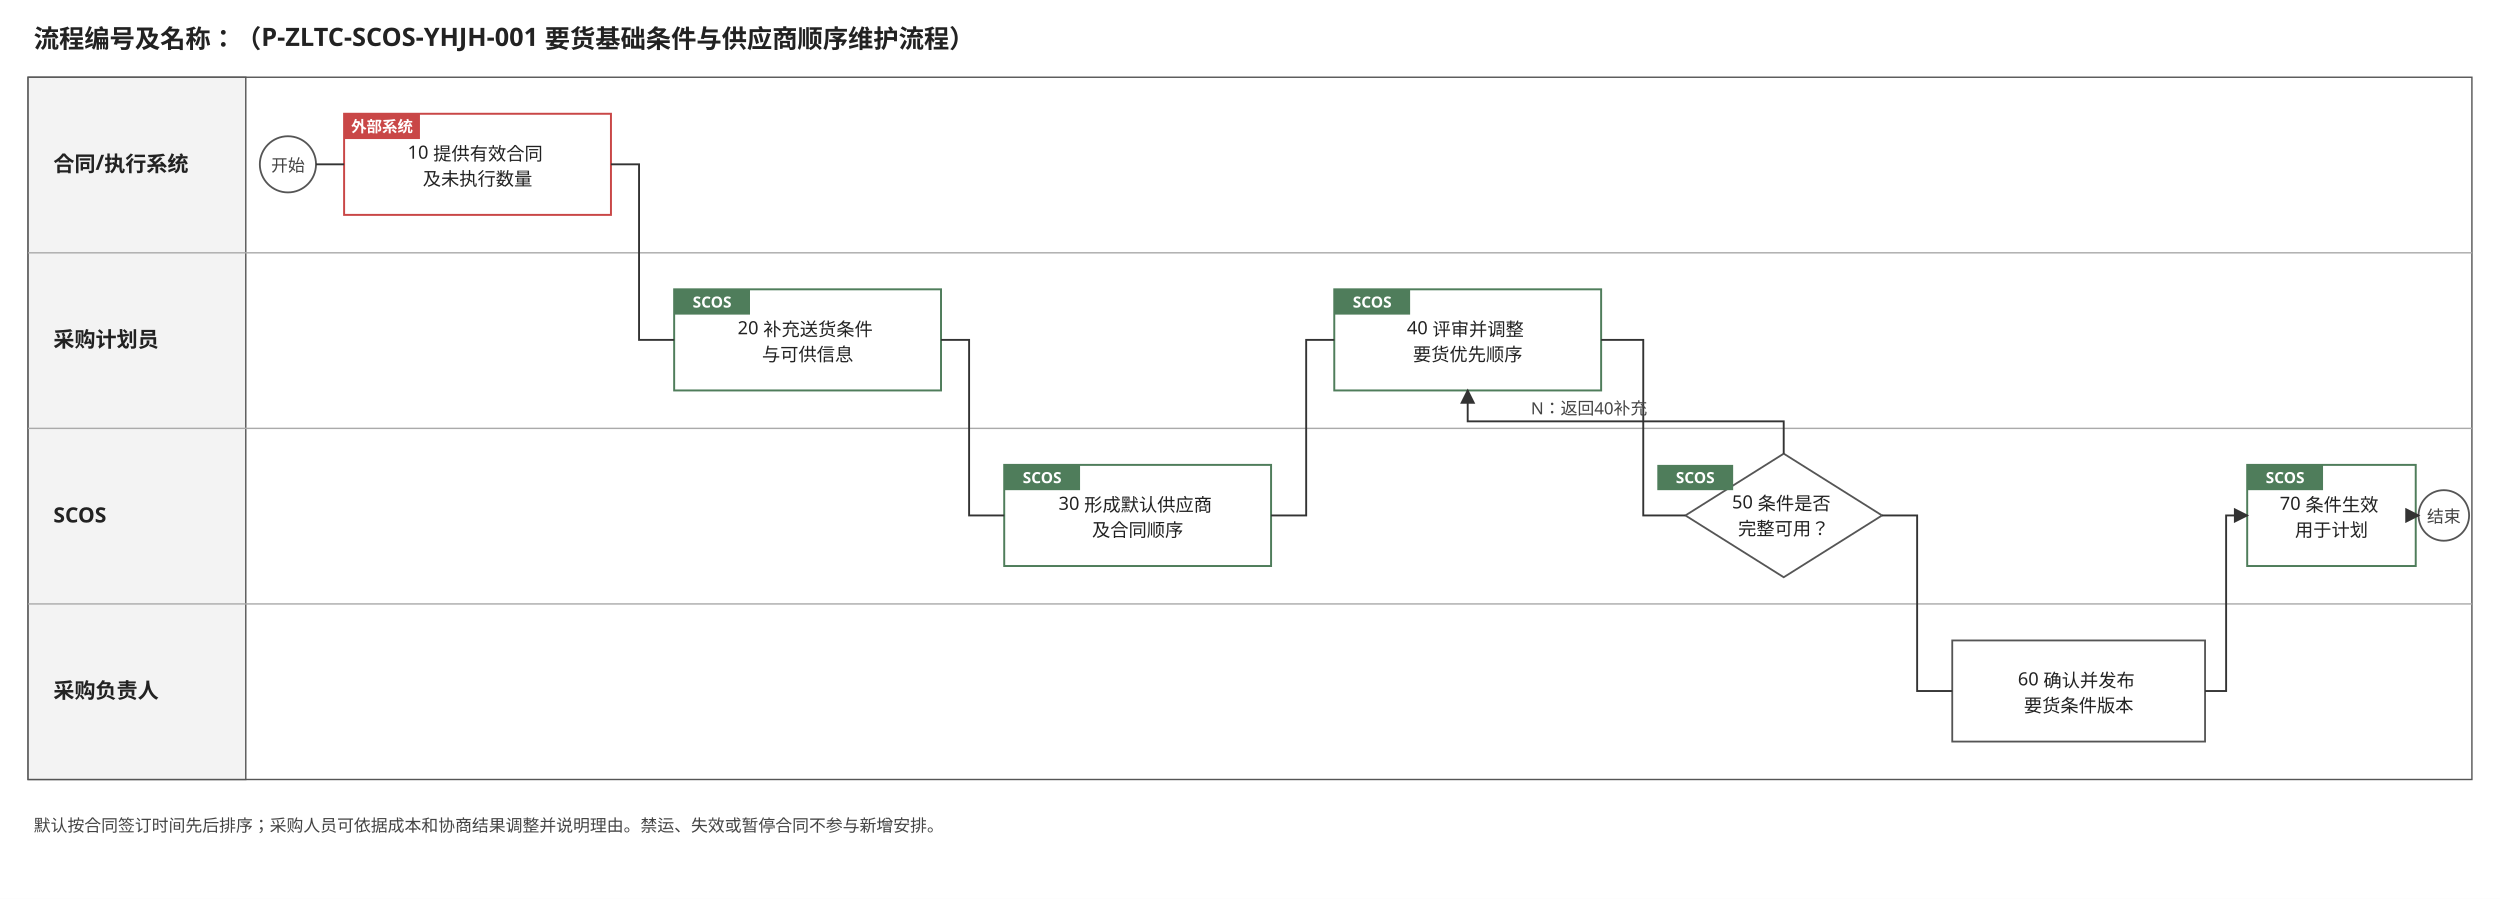
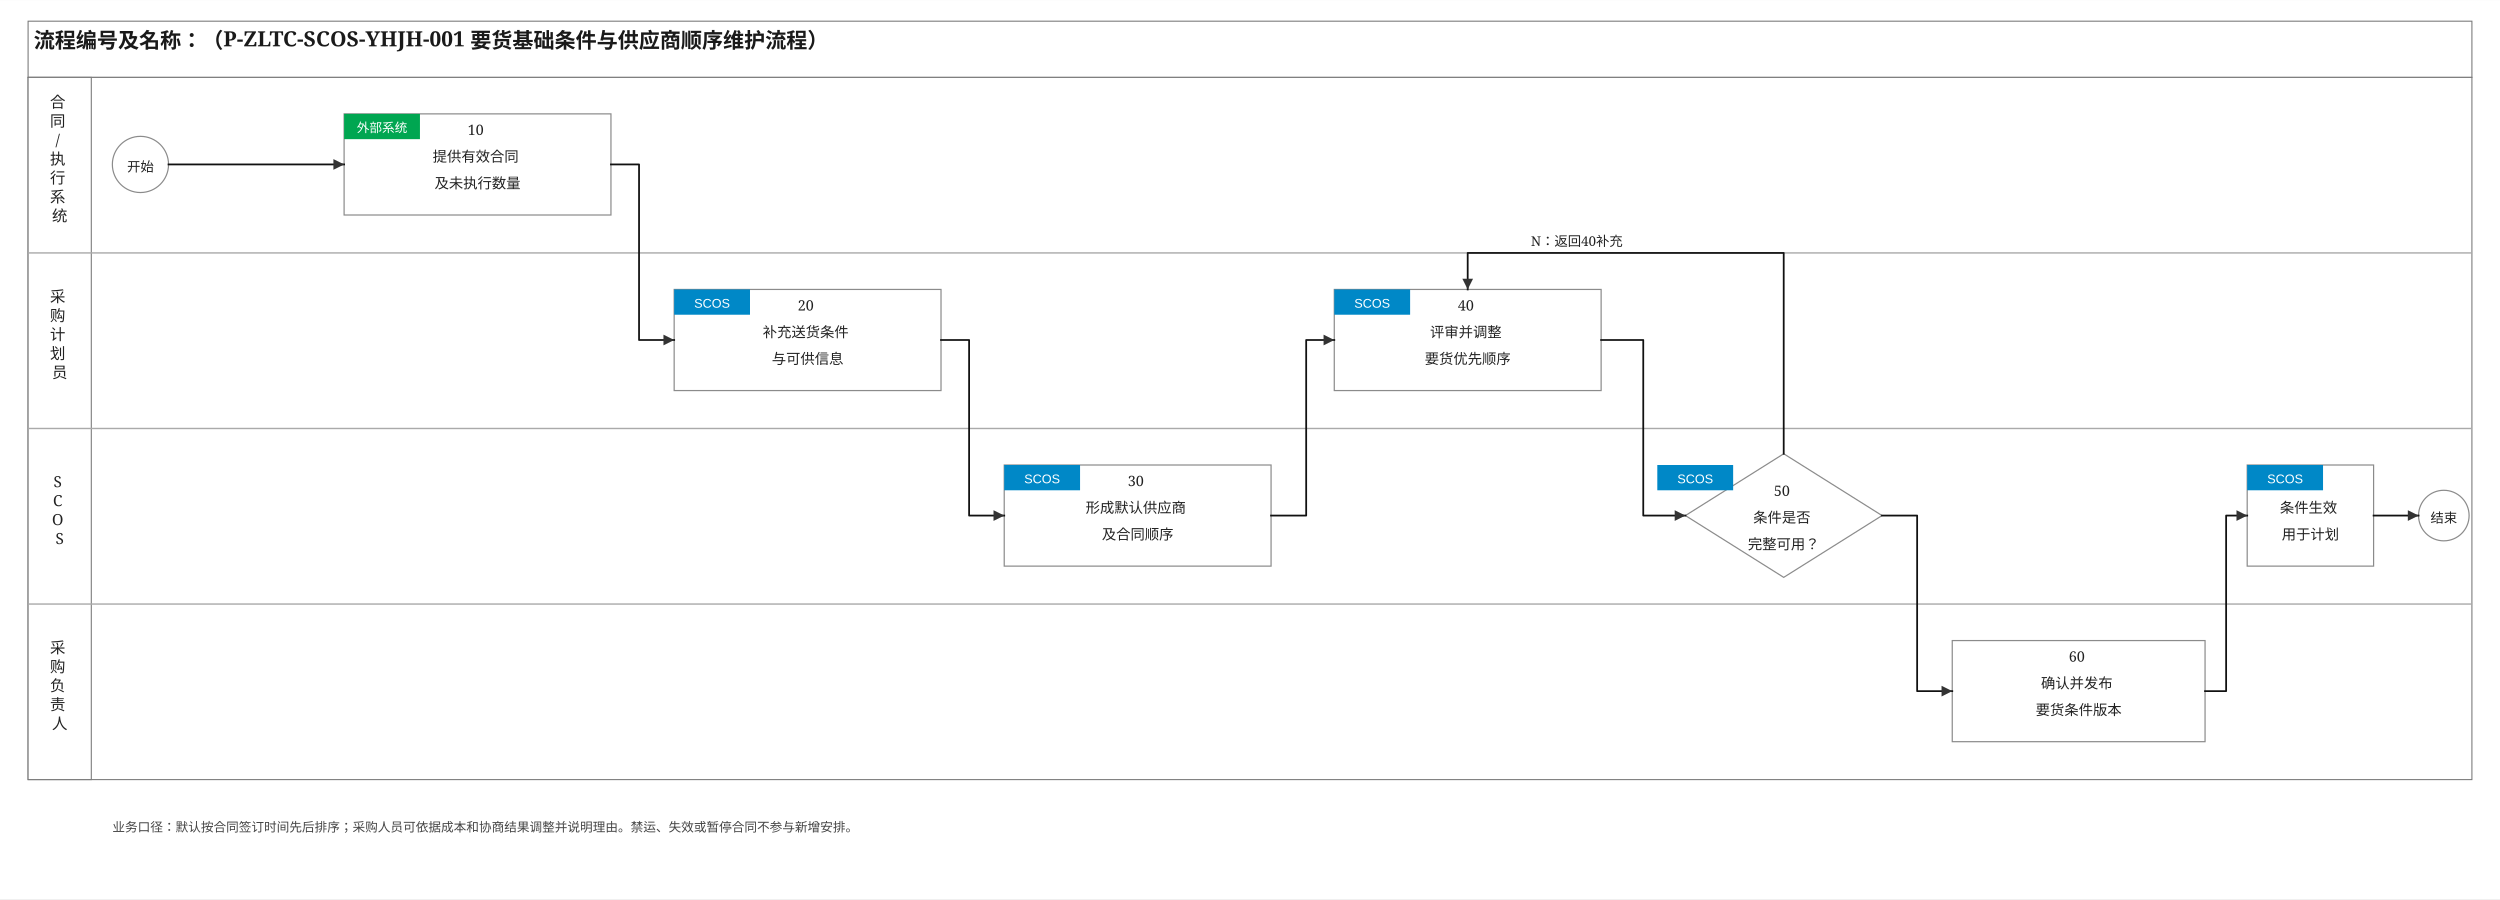
- <svg xmlns="http://www.w3.org/2000/svg" width="1780" height="640" viewBox="0 0 1780 640">
+ <svg xmlns="http://www.w3.org/2000/svg" width="2800" height="1007" viewBox="0 0 1780 640">
  <defs>
-     <marker id="a" markerWidth="8" markerHeight="8" refX="7" refY="4" orient="auto">
-       <path d="M0 0L8 4 0 8Z" fill="#333" />
+     <marker id="a" markerWidth="6" markerHeight="6" refX="6" refY="3" orient="auto">
+       <path d="M0 0L6 3 0 6Z" fill="#333" />
    </marker>
-     <style>.tt{font:bold 18px 'PingFang SC','Microsoft YaHei',sans-serif;fill:#222}.lh{font:bold 15px 'PingFang SC','Microsoft YaHei',sans-serif;fill:#222}.tx{font:13px 'PingFang SC','Microsoft YaHei',sans-serif;fill:#222;transform:translateY(8px)}.d+text.tx{transform:none}.sm{font:12px 'PingFang SC','Microsoft YaHei',sans-serif;fill:#444}.b{fill:#fff;stroke:#c94747;stroke-width:1.4}.s{fill:#fff;stroke:#4f7d5b;stroke-width:1.4}.x,.d{fill:#fff;stroke:#555;stroke-width:1.3}.f{fill:none;stroke:#333;stroke-width:1.35;marker-end:url(#a)}</style>
+     <style>.tt{font-family:'SimSun','Songti SC','STSong',serif;font-size:15px;font-weight:600;fill:#1a1a1a}
+ .lh{font-family:'SimSun','Songti SC','STSong',serif;font-size:11px;fill:#222;text-anchor:middle}
+ .tx{font-family:'SimSun','Songti SC','STSong',serif;font-size:10.2px;fill:#222}
+ .sm{font-family:'SimSun','Songti SC','STSong',serif;font-size:9.5px;fill:#222}
+ .note{font-family:'SimSun','Songti SC','STSong',serif;font-size:9px;fill:#444}
+ .b,.s,.x,.d{fill:#fff;stroke:#8b8b8b;stroke-width:.86}
+ .f{fill:none;stroke:#111;stroke-width:1.27;stroke-linejoin:round;stroke-linecap:square;marker-end:url(#a)}</style>
  </defs>
  <rect width="1780" height="640" fill="#fff" />
+   <rect x="20" y="15" width="1740" height="40" fill="#fff" stroke="#777" stroke-width=".75" />
  <text x="24" y="34" class="tt">流程编号及名称：（P-ZLTC-SCOS-YHJH-001 要货基础条件与供应商顺序维护流程）</text>
-   <rect x="20" y="55" width="1740" height="500" fill="#fff" stroke="#555" />
-   <rect x="20" y="55" width="155" height="500" fill="#f3f3f3" stroke="#555" />
+   <rect x="20" y="55" width="1740" height="500" fill="#fff" stroke="#777" stroke-width=".75" />
+   <rect x="20" y="55" width="45" height="500" fill="#fff" stroke="#777" stroke-width=".75" />
  <path d="M20 180H1760M20 305H1760M20 430H1760" stroke="#aaa" />
-   <text x="38" y="122" class="lh">合同/执行系统</text>
-   <text x="38" y="247" class="lh">采购计划员</text>
-   <text x="38" y="372" class="lh">SCOS</text>
-   <text x="38" y="497" class="lh">采购负责人</text>
-   <circle cx="205" cy="117" r="20" class="x" />
-   <text x="205" y="122" text-anchor="middle" class="sm">开始</text>
+   <text x="42.5" y="76.5" class="lh">
+     <tspan x="42.5">合</tspan>
+     <tspan x="42.5" dy="13.5">同</tspan>
+     <tspan x="42.5" dy="13.5">/</tspan>
+     <tspan x="42.5" dy="13.5">执</tspan>
+     <tspan x="42.5" dy="13.5">行</tspan>
+     <tspan x="42.5" dy="13.5">系</tspan>
+     <tspan x="42.5" dy="13.5">统</tspan>
+   </text>
+   <text x="42.5" y="215.0" class="lh">
+     <tspan x="42.5">采</tspan>
+     <tspan x="42.5" dy="13.5">购</tspan>
+     <tspan x="42.5" dy="13.5">计</tspan>
+     <tspan x="42.5" dy="13.5">划</tspan>
+     <tspan x="42.5" dy="13.5">员</tspan>
+   </text>
+   <text x="42.5" y="346.8" class="lh">
+     <tspan x="42.5">S</tspan>
+     <tspan x="42.5" dy="13.5">C</tspan>
+     <tspan x="42.5" dy="13.5">O</tspan>
+     <tspan x="42.5" dy="13.5">S</tspan>
+   </text>
+   <text x="42.5" y="465.0" class="lh">
+     <tspan x="42.5">采</tspan>
+     <tspan x="42.5" dy="13.5">购</tspan>
+     <tspan x="42.5" dy="13.5">负</tspan>
+     <tspan x="42.5" dy="13.5">责</tspan>
+     <tspan x="42.5" dy="13.5">人</tspan>
+   </text>
+   <circle cx="100" cy="117" r="20" class="x" />
+   <text x="100" y="122" text-anchor="middle" class="sm">开始</text>
  <rect x="245" y="81" width="190" height="72" class="b" />
-   <text x="340" y="105" text-anchor="middle" class="tx">
-     <tspan x="340">10 提供有效合同</tspan>
+   <text x="340" y="96" text-anchor="middle" class="tx">
+     <tspan x="340">10</tspan>
+     <tspan x="340" dy="19">提供有效合同</tspan>
    <tspan x="340" dy="19">及未执行数量</tspan>
  </text>
  <rect x="480" y="206" width="190" height="72" class="s" />
-   <text x="575" y="230" text-anchor="middle" class="tx">
-     <tspan x="575">20 补充送货条件</tspan>
+   <text x="575" y="221" text-anchor="middle" class="tx">
+     <tspan x="575">20</tspan>
+     <tspan x="575" dy="19">补充送货条件</tspan>
    <tspan x="575" dy="19">与可供信息</tspan>
  </text>
  <rect x="715" y="331" width="190" height="72" class="s" />
-   <text x="810" y="355" text-anchor="middle" class="tx">
-     <tspan x="810">30 形成默认供应商</tspan>
+   <text x="810" y="346" text-anchor="middle" class="tx">
+     <tspan x="810">30</tspan>
+     <tspan x="810" dy="19">形成默认供应商</tspan>
    <tspan x="810" dy="19">及合同顺序</tspan>
  </text>
  <rect x="950" y="206" width="190" height="72" class="s" />
-   <text x="1045" y="230" text-anchor="middle" class="tx">
-     <tspan x="1045">40 评审并调整</tspan>
+   <text x="1045" y="221" text-anchor="middle" class="tx">
+     <tspan x="1045">40</tspan>
+     <tspan x="1045" dy="19">评审并调整</tspan>
    <tspan x="1045" dy="19">要货优先顺序</tspan>
  </text>
  <polygon points="1270,323 1340,367 1270,411 1200,367" class="d" />
-   <text x="1270" y="362" text-anchor="middle" class="tx">
-     <tspan x="1270">50 条件是否</tspan>
+   <text x="1270" y="353" text-anchor="middle" class="tx">
+     <tspan x="1270">50</tspan>
+     <tspan x="1270" dy="19">条件是否</tspan>
    <tspan x="1270" dy="19">完整可用？</tspan>
  </text>
  <rect x="1390" y="456" width="180" height="72" class="x" />
-   <text x="1480" y="480" text-anchor="middle" class="tx">
-     <tspan x="1480">60 确认并发布</tspan>
+   <text x="1480" y="471" text-anchor="middle" class="tx">
+     <tspan x="1480">60</tspan>
+     <tspan x="1480" dy="19">确认并发布</tspan>
    <tspan x="1480" dy="19">要货条件版本</tspan>
  </text>
-   <rect x="1600" y="331" width="120" height="72" class="s" />
-   <text x="1660" y="355" text-anchor="middle" class="tx">
-     <tspan x="1660">70 条件生效</tspan>
-     <tspan x="1660" dy="19">用于计划</tspan>
+   <rect x="1600" y="331" width="90" height="72" class="s" />
+   <text x="1645" y="346" text-anchor="middle" class="tx">
+     <tspan x="1645">70</tspan>
+     <tspan x="1645" dy="19">条件生效</tspan>
+     <tspan x="1645" dy="19">用于计划</tspan>
  </text>
-   <path d="M225 117H245M435 117H455V242H480M670 242H690V367H715M905 367H930V242H950M1140 242H1170V367H1200M1340 367H1365V492H1390M1570 492H1585V367H1600" class="f" />
+   <path d="M120 117H245" class="f" />
+   <path d="M435 117H455V242H480" class="f" />
+   <path d="M670 242H690V367H715" class="f" />
+   <path d="M905 367H930V242H950" class="f" />
+   <path d="M1140 242H1170V367H1200" class="f" />
+   <path d="M1340 367H1365V492H1390" class="f" />
+   <path d="M1570 492H1585V367H1600" class="f" />
  <circle cx="1740" cy="367" r="18" class="x" />
  <text x="1740" y="372" text-anchor="middle" class="sm">结束</text>
-   <path d="M1720 367H1722" class="f" />
-   <path d="M1270 323V300H1045V278" class="f" />
-   <text x="1090" y="295" class="sm">N：返回40补充</text>
-   <text x="24" y="592" class="sm">默认按合同签订时间先后排序；采购人员可依据成本和协商结果调整并说明理由。禁运、失效或暂停合同不参与新增安排。</text>
-   <g font-family="PingFang SC,Microsoft YaHei,sans-serif" font-size="11" font-weight="bold" fill="#fff">
-     <rect x="245" y="81" width="54" height="18" fill="#c94747" />
+   <path d="M1690 367H1722" class="f" />
+   <path d="M1270 323V180H1045V206" class="f" />
+   <text x="1090" y="175" class="sm">N：返回40补充</text>
+   <text x="80" y="592" class="note">业务口径：默认按合同签订时间先后排序；采购人员可依据成本和协商结果调整并说明理由。禁运、失效或暂停合同不参与新增安排。</text>
+   <g font-family="Arial,Microsoft YaHei,sans-serif" font-size="9" font-weight="normal" fill="#fff">
+     <rect x="245" y="81" width="54" height="18" fill="#00a651" />
    <text x="272" y="94" text-anchor="middle">外部系统</text>
-     <rect x="480" y="206" width="54" height="18" fill="#4f7d5b" />
+     <rect x="480" y="206" width="54" height="18" fill="#0088c7" />
    <text x="507" y="219" text-anchor="middle">SCOS</text>
-     <rect x="715" y="331" width="54" height="18" fill="#4f7d5b" />
+     <rect x="715" y="331" width="54" height="18" fill="#0088c7" />
    <text x="742" y="344" text-anchor="middle">SCOS</text>
-     <rect x="950" y="206" width="54" height="18" fill="#4f7d5b" />
+     <rect x="950" y="206" width="54" height="18" fill="#0088c7" />
    <text x="977" y="219" text-anchor="middle">SCOS</text>
-     <rect x="1180" y="331" width="54" height="18" fill="#4f7d5b" />
+     <rect x="1180" y="331" width="54" height="18" fill="#0088c7" />
    <text x="1207" y="344" text-anchor="middle">SCOS</text>
-     <rect x="1600" y="331" width="54" height="18" fill="#4f7d5b" />
+     <rect x="1600" y="331" width="54" height="18" fill="#0088c7" />
    <text x="1627" y="344" text-anchor="middle">SCOS</text>
  </g>
</svg>
